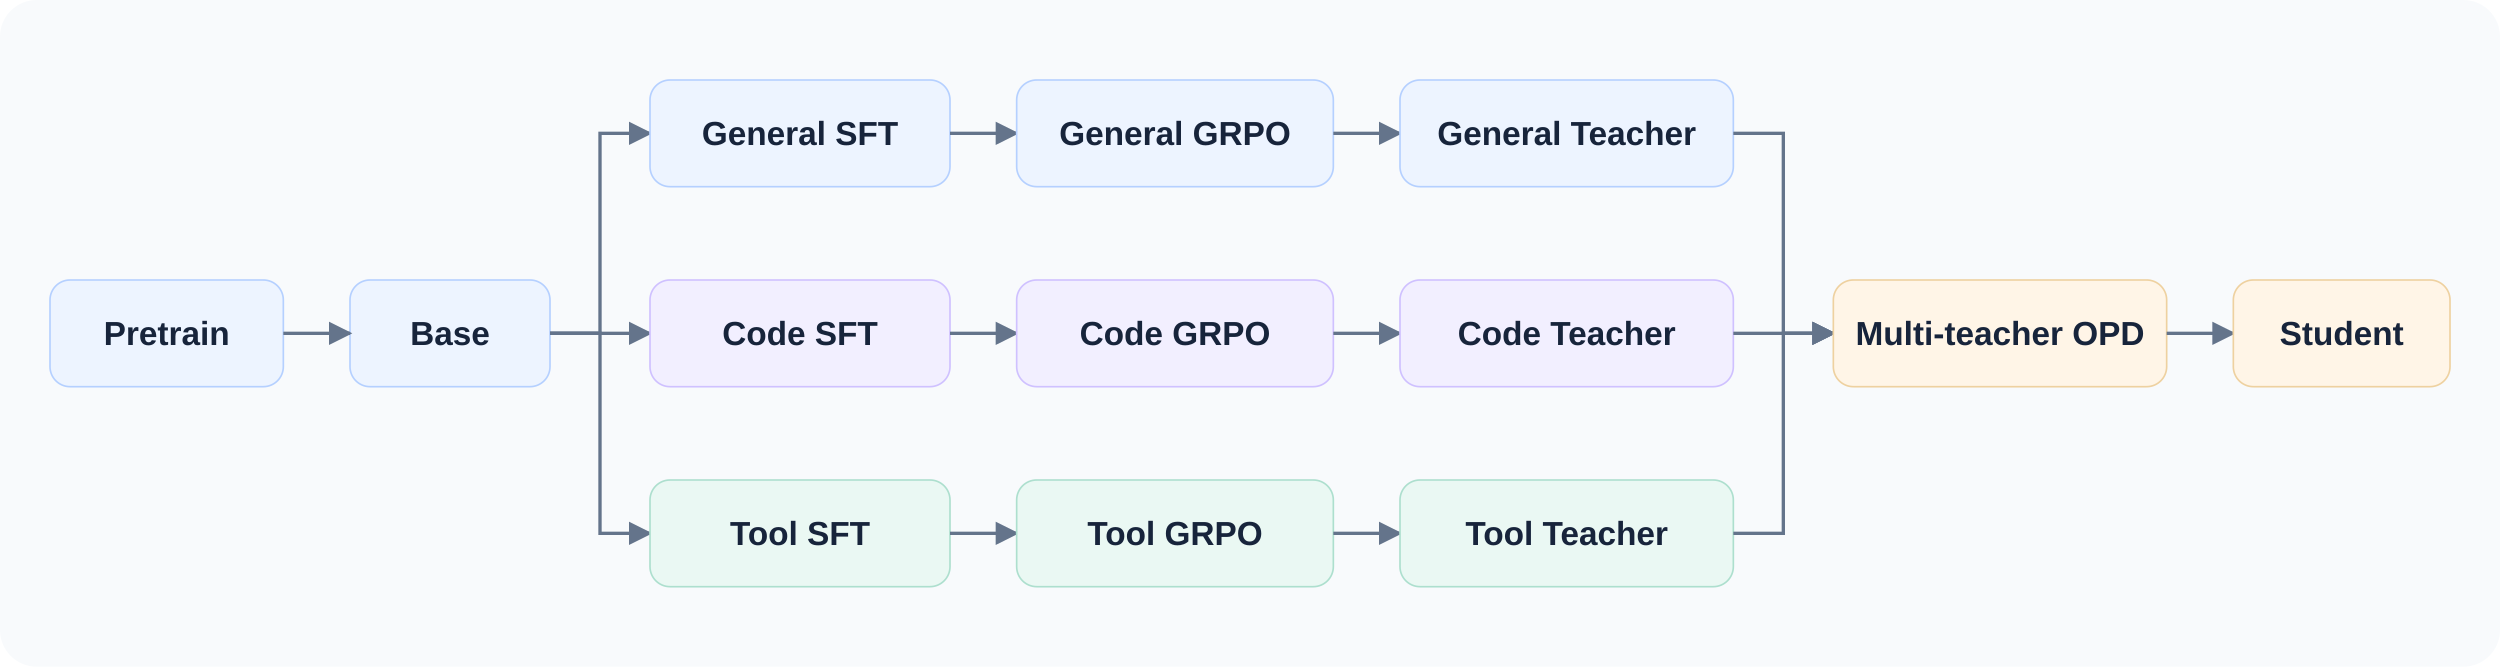
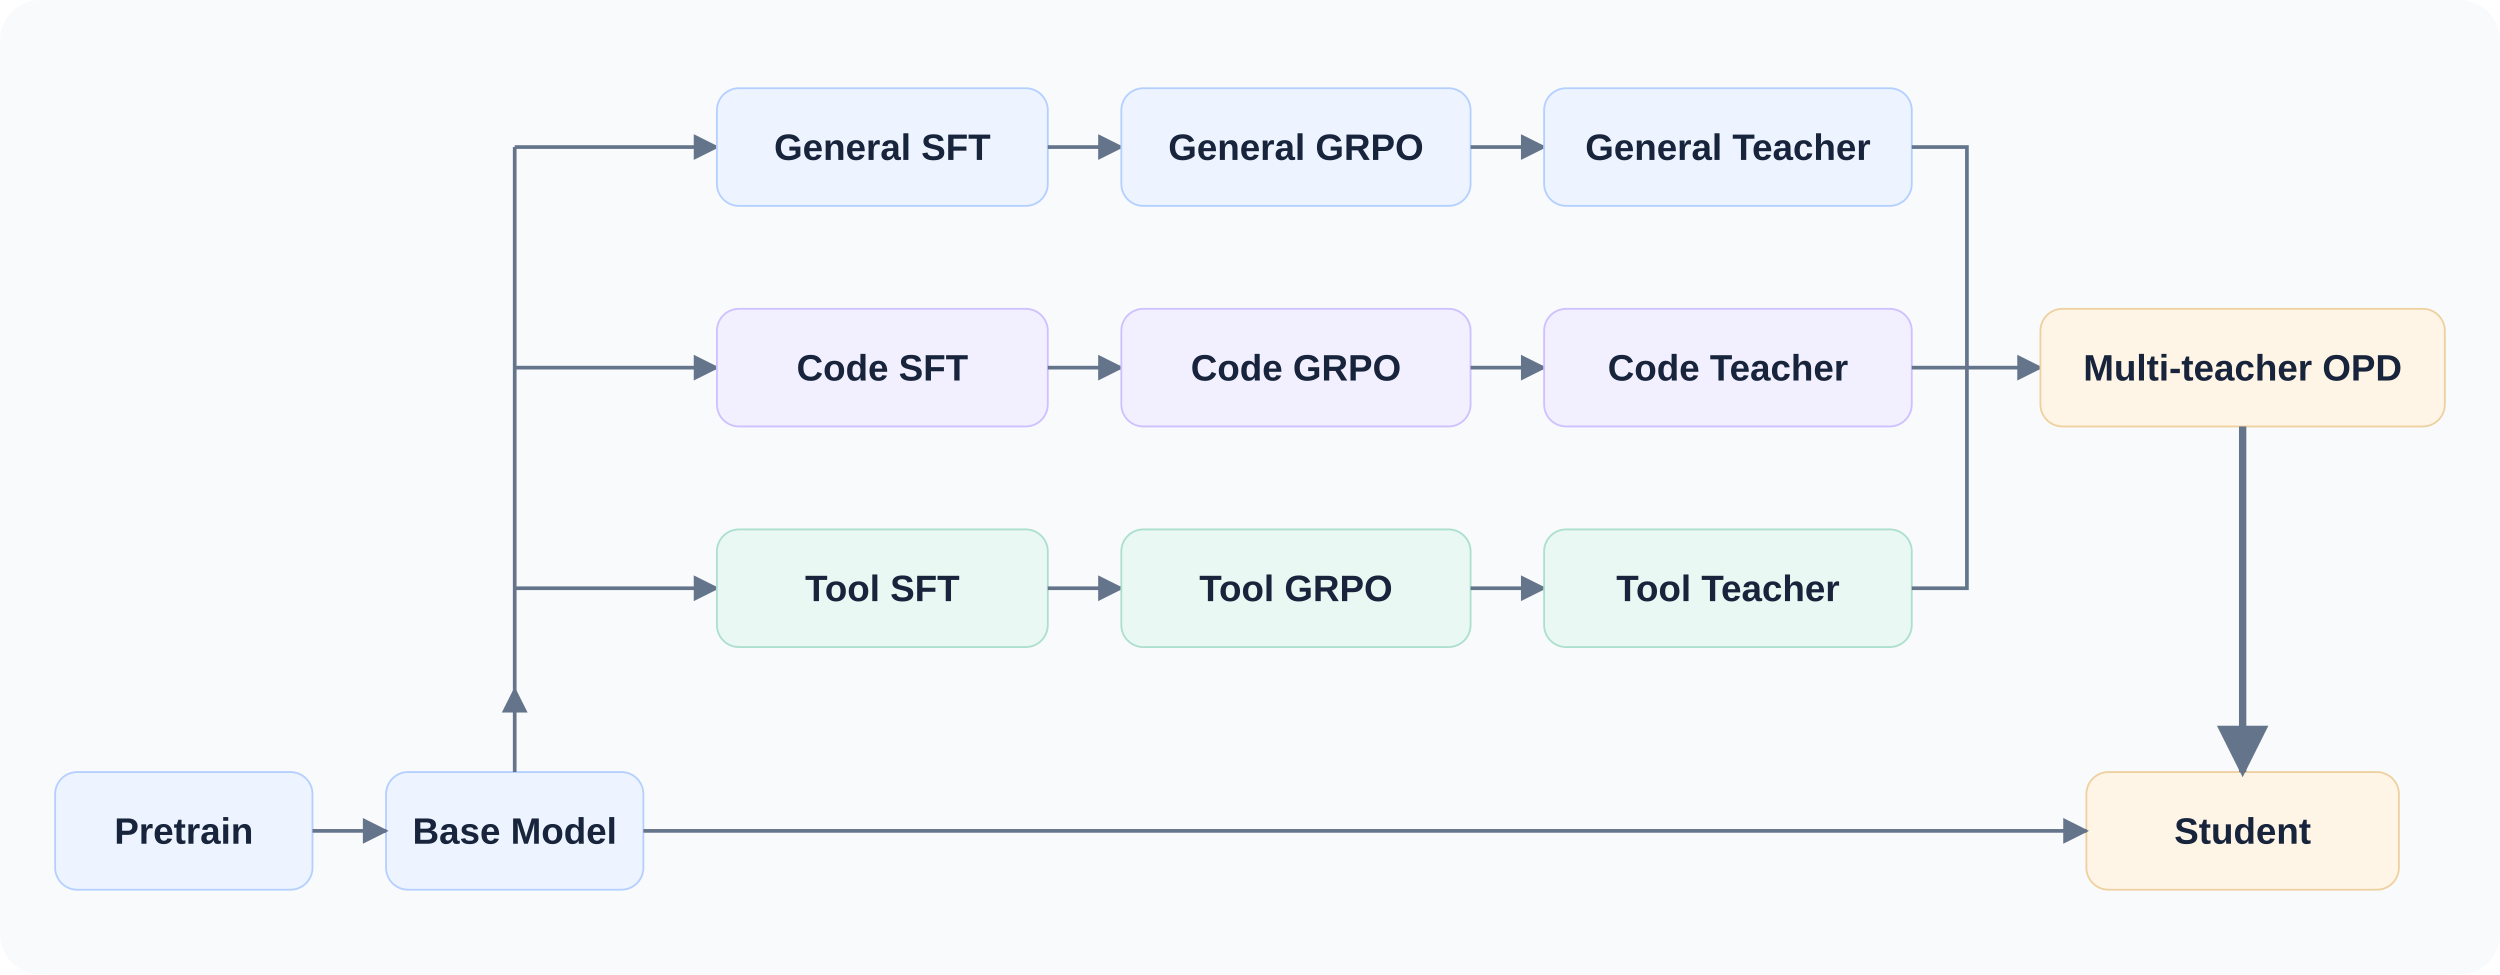
- <svg xmlns="http://www.w3.org/2000/svg" width="1500" height="400" viewBox="0 0 1500 400" role="img" aria-labelledby="title">
+ <svg xmlns="http://www.w3.org/2000/svg" width="1360" height="530" viewBox="0 0 1360 530" role="img" aria-labelledby="title">
  <defs>
    <marker id="arrow" viewBox="0 0 10 10" refX="9" refY="5" markerWidth="7" markerHeight="7" orient="auto">
      <path d="M0 0 L10 5 L0 10 Z" fill="#64748b" />
    </marker>
  </defs>
-   <rect width="1500" height="400" rx="22" fill="#f8fafc" />
+   <rect width="1360" height="530" rx="22" fill="#f8fafc" />
  <style>text{font-family:Arial,Helvetica,sans-serif;font-size:20px;font-weight:600;fill:#17243b}</style>
-   <rect x="30" y="168" width="140" height="64" rx="12" fill="#edf4ff" stroke="#b5d0ff" />
-   <text x="100.0" y="207" text-anchor="middle">Pretrain</text>
-   <rect x="210" y="168" width="120" height="64" rx="12" fill="#edf4ff" stroke="#b5d0ff" />
-   <text x="270.0" y="207" text-anchor="middle">Base</text>
-   <path d="M170 200 H210" fill="none" stroke="#64748b" stroke-width="2" marker-end="url(#arrow)" />
-   <path d="M330 200 H360 V80 H390" fill="none" stroke="#64748b" stroke-width="2" marker-end="url(#arrow)" />
+   <rect x="30" y="420" width="140" height="64" rx="12" fill="#edf4ff" stroke="#b5d0ff" />
+   <text x="100.0" y="459" text-anchor="middle">Pretrain</text>
+   <rect x="210" y="420" width="140" height="64" rx="12" fill="#edf4ff" stroke="#b5d0ff" />
+   <text x="280.0" y="459" text-anchor="middle">Base Model</text>
+   <path d="M170 452 H210" fill="none" stroke="#64748b" stroke-width="2" marker-end="url(#arrow)" />
+   <path d="M280 420 V375" fill="none" stroke="#64748b" stroke-width="2" marker-end="url(#arrow)" />
+   <path d="M280 375 V80" fill="none" stroke="#64748b" stroke-width="2" />
+   <path d="M280 80 H390" fill="none" stroke="#64748b" stroke-width="2" marker-end="url(#arrow)" />
  <rect x="390" y="48" width="180" height="64" rx="12" fill="#edf4ff" stroke="#b5d0ff" />
  <text x="480.0" y="87" text-anchor="middle">General SFT</text>
  <path d="M570 80 H610" fill="none" stroke="#64748b" stroke-width="2" marker-end="url(#arrow)" />
  <rect x="610" y="48" width="190" height="64" rx="12" fill="#edf4ff" stroke="#b5d0ff" />
  <text x="705.0" y="87" text-anchor="middle">General GRPO</text>
  <path d="M800 80 H840" fill="none" stroke="#64748b" stroke-width="2" marker-end="url(#arrow)" />
  <rect x="840" y="48" width="200" height="64" rx="12" fill="#edf4ff" stroke="#b5d0ff" />
  <text x="940.0" y="87" text-anchor="middle">General Teacher</text>
-   <path d="M1040 80 H1070 V200 H1100" fill="none" stroke="#64748b" stroke-width="2" marker-end="url(#arrow)" />
-   <path d="M330 200 H360 V200 H390" fill="none" stroke="#64748b" stroke-width="2" marker-end="url(#arrow)" />
+   <path d="M1040 80 H1070 V200" fill="none" stroke="#64748b" stroke-width="2" />
+   <path d="M280 200 H390" fill="none" stroke="#64748b" stroke-width="2" marker-end="url(#arrow)" />
  <rect x="390" y="168" width="180" height="64" rx="12" fill="#f2efff" stroke="#cfc1ff" />
  <text x="480.0" y="207" text-anchor="middle">Code SFT</text>
  <path d="M570 200 H610" fill="none" stroke="#64748b" stroke-width="2" marker-end="url(#arrow)" />
  <rect x="610" y="168" width="190" height="64" rx="12" fill="#f2efff" stroke="#cfc1ff" />
  <text x="705.0" y="207" text-anchor="middle">Code GRPO</text>
  <path d="M800 200 H840" fill="none" stroke="#64748b" stroke-width="2" marker-end="url(#arrow)" />
  <rect x="840" y="168" width="200" height="64" rx="12" fill="#f2efff" stroke="#cfc1ff" />
  <text x="940.0" y="207" text-anchor="middle">Code Teacher</text>
-   <path d="M1040 200 H1070 V200 H1100" fill="none" stroke="#64748b" stroke-width="2" marker-end="url(#arrow)" />
-   <path d="M330 200 H360 V320 H390" fill="none" stroke="#64748b" stroke-width="2" marker-end="url(#arrow)" />
+   <path d="M1040 200 H1070 V200" fill="none" stroke="#64748b" stroke-width="2" />
+   <path d="M280 320 H390" fill="none" stroke="#64748b" stroke-width="2" marker-end="url(#arrow)" />
  <rect x="390" y="288" width="180" height="64" rx="12" fill="#eaf8f3" stroke="#addfce" />
  <text x="480.0" y="327" text-anchor="middle">Tool SFT</text>
  <path d="M570 320 H610" fill="none" stroke="#64748b" stroke-width="2" marker-end="url(#arrow)" />
  <rect x="610" y="288" width="190" height="64" rx="12" fill="#eaf8f3" stroke="#addfce" />
  <text x="705.0" y="327" text-anchor="middle">Tool GRPO</text>
  <path d="M800 320 H840" fill="none" stroke="#64748b" stroke-width="2" marker-end="url(#arrow)" />
  <rect x="840" y="288" width="200" height="64" rx="12" fill="#eaf8f3" stroke="#addfce" />
  <text x="940.0" y="327" text-anchor="middle">Tool Teacher</text>
-   <path d="M1040 320 H1070 V200 H1100" fill="none" stroke="#64748b" stroke-width="2" marker-end="url(#arrow)" />
-   <rect x="1100" y="168" width="200" height="64" rx="12" fill="#fff5e7" stroke="#eed1a0" />
-   <text x="1200.0" y="207" text-anchor="middle">Multi-teacher OPD</text>
-   <path d="M1300 200 H1340" fill="none" stroke="#64748b" stroke-width="2" marker-end="url(#arrow)" />
-   <rect x="1340" y="168" width="130" height="64" rx="12" fill="#fff5e7" stroke="#eed1a0" />
-   <text x="1405.0" y="207" text-anchor="middle">Student</text>
+   <path d="M1040 320 H1070 V200" fill="none" stroke="#64748b" stroke-width="2" />
+   <path d="M1070 200 H1110" fill="none" stroke="#64748b" stroke-width="2" marker-end="url(#arrow)" />
+   <rect x="1110" y="168" width="220" height="64" rx="12" fill="#fff5e7" stroke="#eed1a0" />
+   <text x="1220.0" y="207" text-anchor="middle">Multi-teacher OPD</text>
+   <rect x="1135" y="420" width="170" height="64" rx="12" fill="#fff5e7" stroke="#eed1a0" />
+   <text x="1220.0" y="459" text-anchor="middle">Student</text>
+   <path d="M350 452 H1135" fill="none" stroke="#64748b" stroke-width="2" marker-end="url(#arrow)" />
+   <path d="M1220 232 V420" fill="none" stroke="#64748b" stroke-width="4" marker-end="url(#arrow)" />
</svg>
